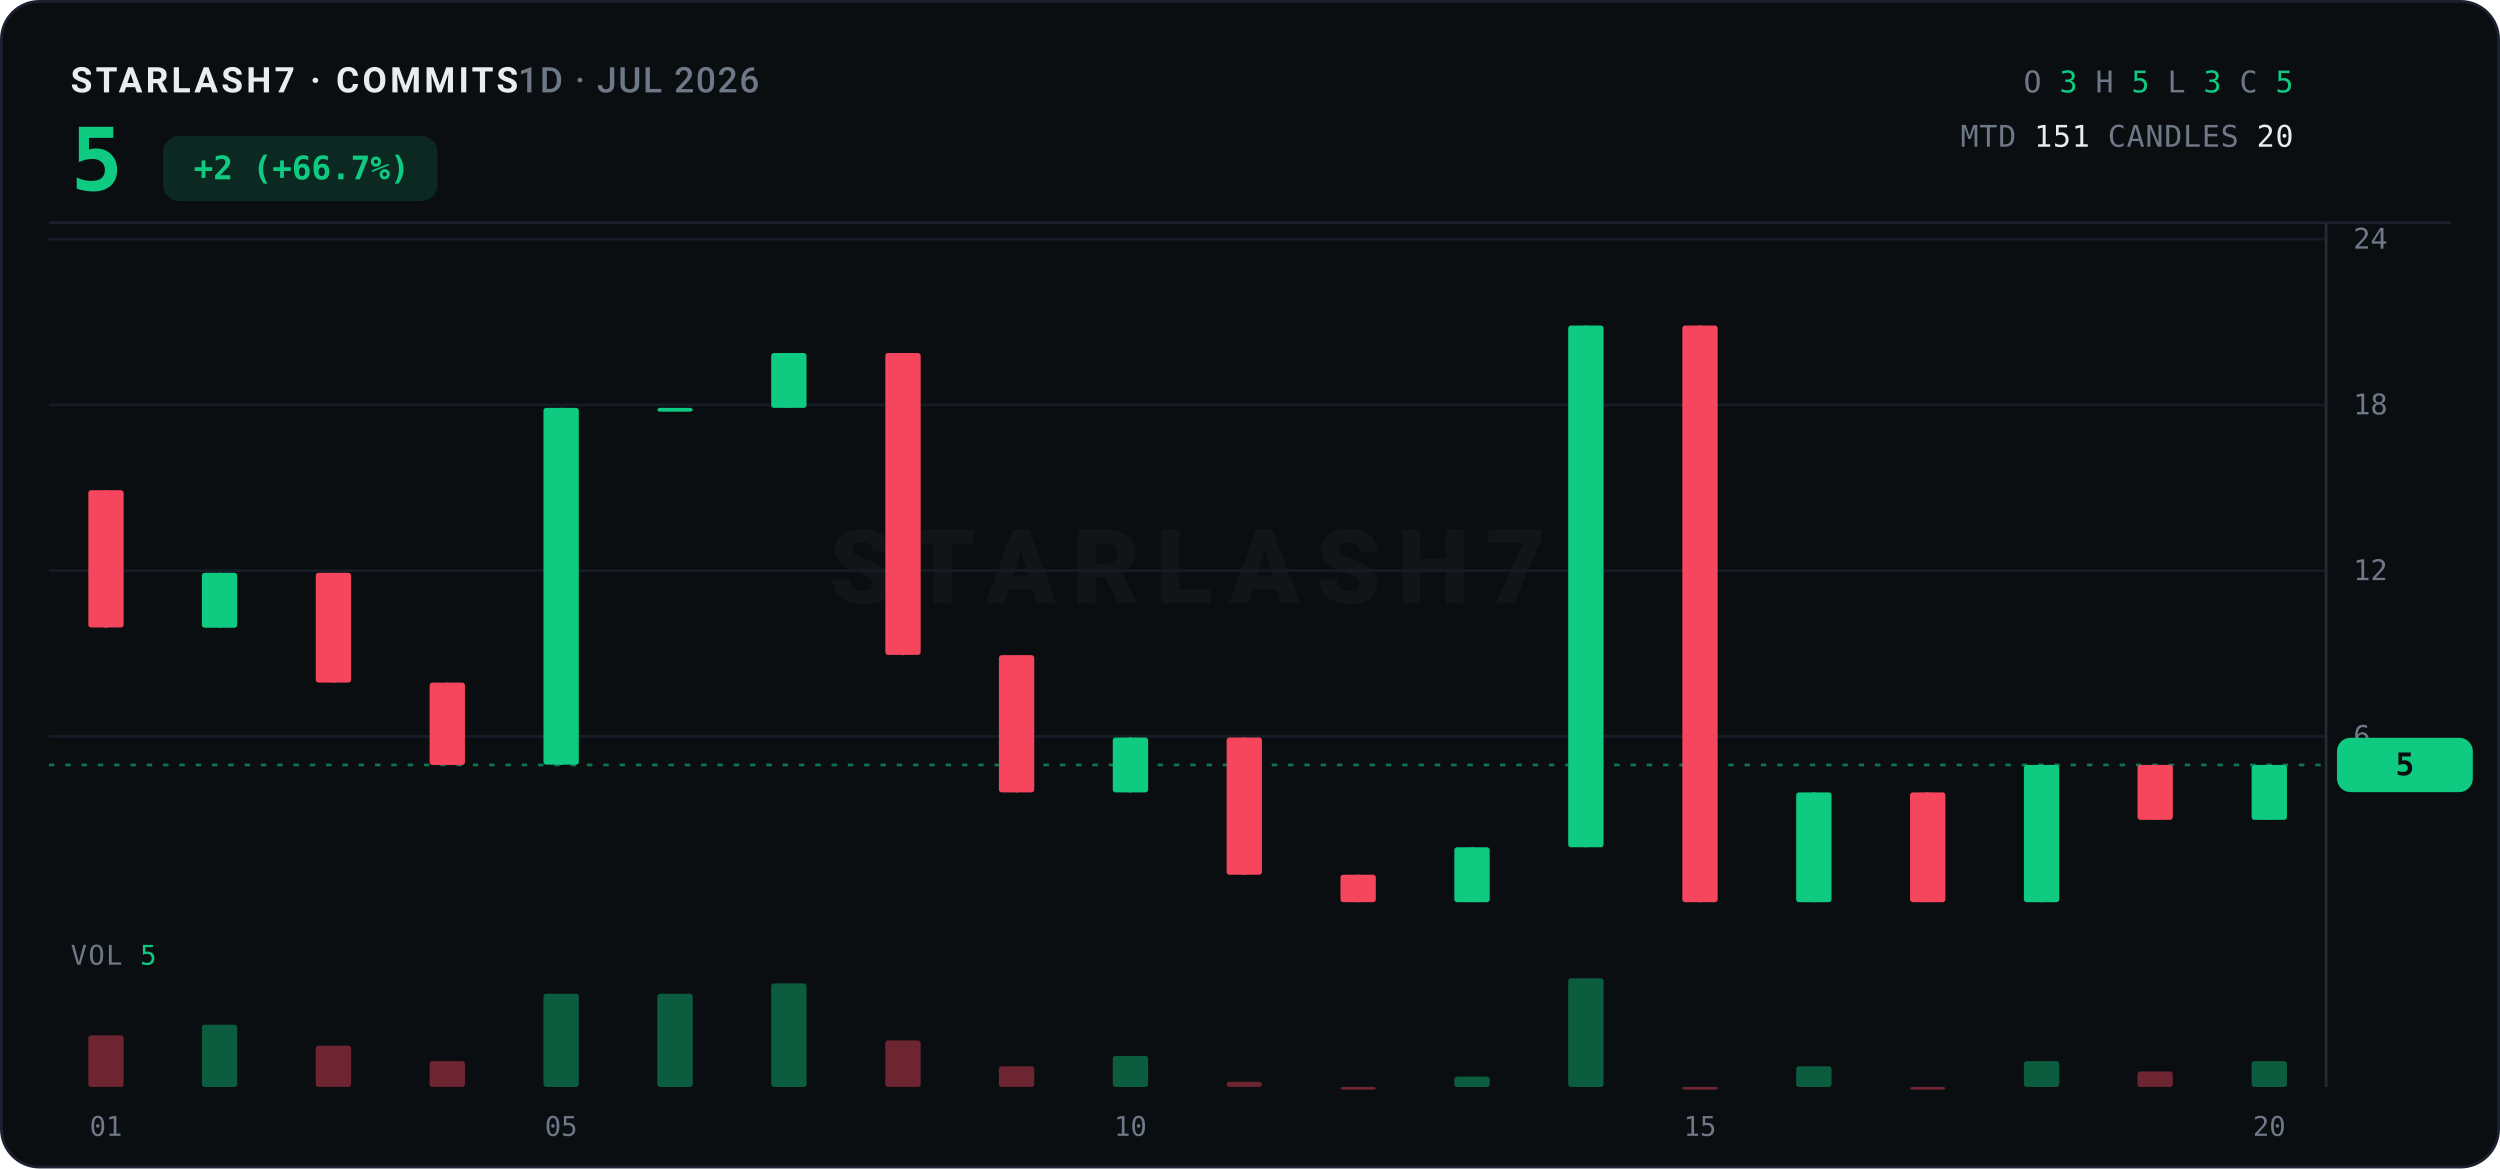
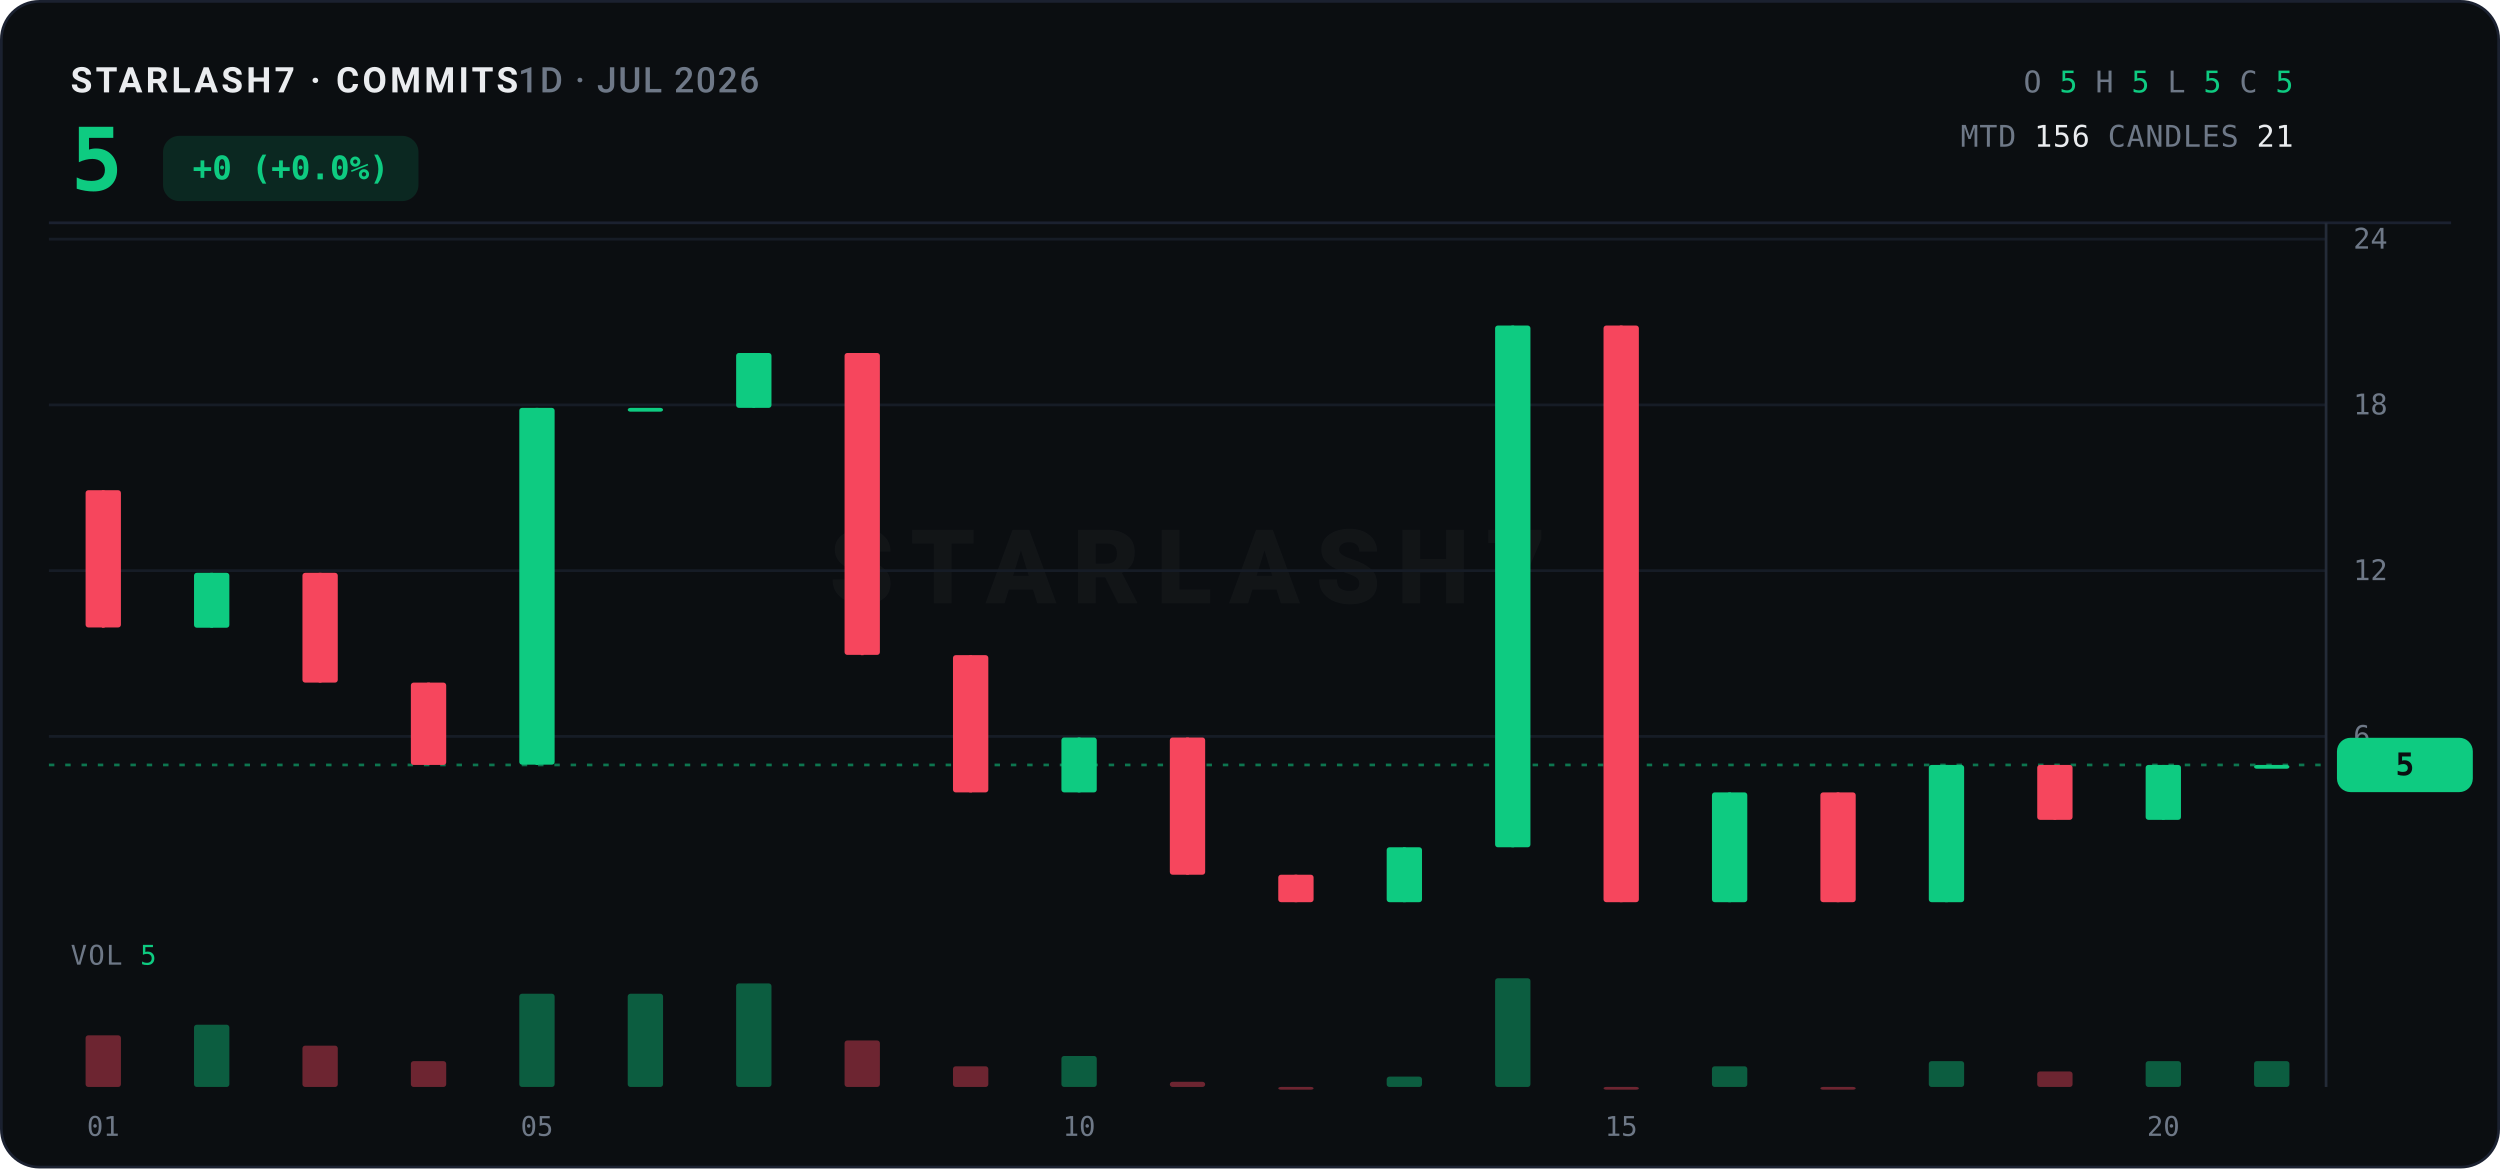
<svg xmlns="http://www.w3.org/2000/svg" width="920" height="430" viewBox="0 0 920 430">
  <rect x="0.5" y="0.5" width="919" height="429" rx="14" fill="#0B0E11" stroke="#1B2130" />
  <text x="26" y="34" font-family="ui-sans-serif,system-ui,-apple-system,'Segoe UI',Roboto,sans-serif" font-size="13" font-weight="700" letter-spacing="1.2" fill="#EAECEF">STARLASH7 · COMMITS<tspan fill="#6E7887" font-weight="500" letter-spacing="0.6">  1D · JUL 2026</tspan>
  </text>
  <text x="26" y="70" font-family="ui-monospace,'SF Mono',SFMono-Regular,Menlo,Consolas,monospace" font-size="32" font-weight="800" fill="#0ECB81" letter-spacing="-0.5">5</text>
-   <rect x="60" y="50" width="101" height="24" rx="6" fill="#0ECB81" opacity="0.14" />
-   <text x="111" y="66" text-anchor="middle" font-family="ui-monospace,'SF Mono',SFMono-Regular,Menlo,Consolas,monospace" font-size="12" font-weight="700" fill="#0ECB81">+2 (+66.7%)</text>
+   <rect x="60" y="50" width="94" height="24" rx="6" fill="#0ECB81" opacity="0.14" />
+   <text x="107" y="66" text-anchor="middle" font-family="ui-monospace,'SF Mono',SFMono-Regular,Menlo,Consolas,monospace" font-size="12" font-weight="700" fill="#0ECB81">+0 (+0.0%)</text>
  <text x="844" y="34" text-anchor="end" font-family="ui-monospace,'SF Mono',SFMono-Regular,Menlo,Consolas,monospace" font-size="11" letter-spacing="0.3">
    <tspan fill="#6E7887">O</tspan>
-     <tspan fill="#0ECB81">3</tspan>
+     <tspan fill="#0ECB81">5</tspan>
    <tspan fill="#6E7887">H</tspan>
    <tspan fill="#0ECB81">5</tspan>
    <tspan fill="#6E7887">L</tspan>
-     <tspan fill="#0ECB81">3</tspan>
+     <tspan fill="#0ECB81">5</tspan>
    <tspan fill="#6E7887">C</tspan>
    <tspan fill="#0ECB81">5</tspan>
  </text>
  <text x="844" y="54" text-anchor="end" font-family="ui-monospace,'SF Mono',SFMono-Regular,Menlo,Consolas,monospace" font-size="11" letter-spacing="0.3">
    <tspan fill="#6E7887">MTD</tspan>
-     <tspan fill="#EAECEF">151</tspan>
+     <tspan fill="#EAECEF">156</tspan>
    <tspan fill="#6E7887">CANDLES</tspan>
-     <tspan fill="#EAECEF">20</tspan>
+     <tspan fill="#EAECEF">21</tspan>
  </text>
  <line x1="18" y1="82" x2="902" y2="82" stroke="#1B2130" stroke-width="1" />
  <text x="437.0" y="222.0" text-anchor="middle" font-family="ui-sans-serif,system-ui,-apple-system,'Segoe UI',Roboto,sans-serif" font-size="38" font-weight="800" letter-spacing="6" fill="#EAECEF" opacity="0.035">STARLASH7</text>
  <line x1="18" y1="271.0" x2="856" y2="271.0" stroke="#161C26" stroke-width="1" />
  <text x="866" y="274.5" font-family="ui-monospace,'SF Mono',SFMono-Regular,Menlo,Consolas,monospace" font-size="10.5" fill="#6E7887">6</text>
  <line x1="18" y1="210.0" x2="856" y2="210.0" stroke="#161C26" stroke-width="1" />
  <text x="866" y="213.5" font-family="ui-monospace,'SF Mono',SFMono-Regular,Menlo,Consolas,monospace" font-size="10.5" fill="#6E7887">12</text>
  <line x1="18" y1="149.0" x2="856" y2="149.0" stroke="#161C26" stroke-width="1" />
  <text x="866" y="152.5" font-family="ui-monospace,'SF Mono',SFMono-Regular,Menlo,Consolas,monospace" font-size="10.5" fill="#6E7887">18</text>
  <line x1="18" y1="88.0" x2="856" y2="88.0" stroke="#161C26" stroke-width="1" />
  <text x="866" y="91.5" font-family="ui-monospace,'SF Mono',SFMono-Regular,Menlo,Consolas,monospace" font-size="10.5" fill="#6E7887">24</text>
  <line x1="856" y1="82" x2="856" y2="400" stroke="#242B38" stroke-width="1" />
  <line x1="18" y1="281.5" x2="856" y2="281.5" stroke="#0ECB81" stroke-width="1" stroke-dasharray="2 4" opacity="0.55" />
  <rect x="860" y="271.5" width="50" height="20" rx="5" fill="#0ECB81" />
  <text x="885.0" y="285.3" text-anchor="middle" font-family="ui-monospace,'SF Mono',SFMono-Regular,Menlo,Consolas,monospace" font-size="11.5" font-weight="800" fill="#0B0E11">5</text>
-   <line x1="39.0" y1="180.4" x2="39.0" y2="231.0" stroke="#F6465D" stroke-width="1" />
-   <rect x="32.5" y="180.4" width="13.0" height="50.5" rx="1" fill="#F6465D" />
-   <line x1="80.8" y1="210.8" x2="80.8" y2="231.0" stroke="#0ECB81" stroke-width="1" />
-   <rect x="74.3" y="210.8" width="13.0" height="20.2" rx="1" fill="#0ECB81" />
-   <line x1="122.8" y1="210.8" x2="122.8" y2="251.2" stroke="#F6465D" stroke-width="1" />
-   <rect x="116.2" y="210.8" width="13.0" height="40.4" rx="1" fill="#F6465D" />
-   <line x1="164.6" y1="251.2" x2="164.6" y2="281.5" stroke="#F6465D" stroke-width="1" />
-   <rect x="158.1" y="251.2" width="13.0" height="30.3" rx="1" fill="#F6465D" />
-   <line x1="206.5" y1="150.1" x2="206.5" y2="281.5" stroke="#0ECB81" stroke-width="1" />
-   <rect x="200.0" y="150.1" width="13.0" height="131.3" rx="1" fill="#0ECB81" />
-   <line x1="248.4" y1="150.1" x2="248.4" y2="150.1" stroke="#0ECB81" stroke-width="1" />
-   <rect x="241.9" y="150.1" width="13.0" height="1.4" rx="1" fill="#0ECB81" />
-   <line x1="290.3" y1="129.9" x2="290.3" y2="150.1" stroke="#0ECB81" stroke-width="1" />
-   <rect x="283.8" y="129.9" width="13.0" height="20.2" rx="1" fill="#0ECB81" />
-   <line x1="332.2" y1="129.9" x2="332.2" y2="241.1" stroke="#F6465D" stroke-width="1" />
-   <rect x="325.8" y="129.9" width="13.0" height="111.1" rx="1" fill="#F6465D" />
-   <line x1="374.1" y1="241.1" x2="374.1" y2="291.6" stroke="#F6465D" stroke-width="1" />
-   <rect x="367.6" y="241.1" width="13.0" height="50.5" rx="1" fill="#F6465D" />
-   <line x1="416.0" y1="271.4" x2="416.0" y2="291.6" stroke="#0ECB81" stroke-width="1" />
-   <rect x="409.5" y="271.4" width="13.0" height="20.2" rx="1" fill="#0ECB81" />
-   <line x1="457.9" y1="271.4" x2="457.9" y2="321.9" stroke="#F6465D" stroke-width="1" />
-   <rect x="451.4" y="271.4" width="13.0" height="50.5" rx="1" fill="#F6465D" />
-   <line x1="499.8" y1="321.9" x2="499.8" y2="332.0" stroke="#F6465D" stroke-width="1" />
-   <rect x="493.3" y="321.9" width="13.0" height="10.1" rx="1" fill="#F6465D" />
-   <line x1="541.8" y1="311.8" x2="541.8" y2="332.0" stroke="#0ECB81" stroke-width="1" />
-   <rect x="535.2" y="311.8" width="13.0" height="20.2" rx="1" fill="#0ECB81" />
-   <line x1="583.6" y1="119.8" x2="583.6" y2="311.8" stroke="#0ECB81" stroke-width="1" />
-   <rect x="577.1" y="119.8" width="13.0" height="192.0" rx="1" fill="#0ECB81" />
-   <line x1="625.6" y1="119.8" x2="625.6" y2="332.0" stroke="#F6465D" stroke-width="1" />
-   <rect x="619.1" y="119.8" width="13.0" height="212.2" rx="1" fill="#F6465D" />
-   <line x1="667.5" y1="291.6" x2="667.5" y2="332.0" stroke="#0ECB81" stroke-width="1" />
-   <rect x="661.0" y="291.6" width="13.0" height="40.4" rx="1" fill="#0ECB81" />
-   <line x1="709.4" y1="291.6" x2="709.4" y2="332.0" stroke="#F6465D" stroke-width="1" />
-   <rect x="702.9" y="291.6" width="13.0" height="40.4" rx="1" fill="#F6465D" />
-   <line x1="751.2" y1="281.5" x2="751.2" y2="332.0" stroke="#0ECB81" stroke-width="1" />
-   <rect x="744.8" y="281.5" width="13.0" height="50.5" rx="1" fill="#0ECB81" />
-   <line x1="793.1" y1="281.5" x2="793.1" y2="301.7" stroke="#F6465D" stroke-width="1" />
-   <rect x="786.6" y="281.5" width="13.0" height="20.2" rx="1" fill="#F6465D" />
-   <line x1="835.1" y1="281.5" x2="835.1" y2="301.7" stroke="#0ECB81" stroke-width="1" />
-   <rect x="828.6" y="281.5" width="13.0" height="20.2" rx="1" fill="#0ECB81" />
+   <line x1="38.0" y1="180.4" x2="38.0" y2="231.0" stroke="#F6465D" stroke-width="1" />
+   <rect x="31.5" y="180.4" width="13.0" height="50.5" rx="1" fill="#F6465D" />
+   <line x1="77.9" y1="210.8" x2="77.9" y2="231.0" stroke="#0ECB81" stroke-width="1" />
+   <rect x="71.4" y="210.8" width="13.0" height="20.2" rx="1" fill="#0ECB81" />
+   <line x1="117.8" y1="210.8" x2="117.8" y2="251.2" stroke="#F6465D" stroke-width="1" />
+   <rect x="111.3" y="210.8" width="13.0" height="40.4" rx="1" fill="#F6465D" />
+   <line x1="157.7" y1="251.2" x2="157.7" y2="281.5" stroke="#F6465D" stroke-width="1" />
+   <rect x="151.2" y="251.2" width="13.0" height="30.3" rx="1" fill="#F6465D" />
+   <line x1="197.6" y1="150.1" x2="197.6" y2="281.5" stroke="#0ECB81" stroke-width="1" />
+   <rect x="191.1" y="150.1" width="13.0" height="131.3" rx="1" fill="#0ECB81" />
+   <line x1="237.5" y1="150.1" x2="237.5" y2="150.1" stroke="#0ECB81" stroke-width="1" />
+   <rect x="231.0" y="150.1" width="13.0" height="1.4" rx="1" fill="#0ECB81" />
+   <line x1="277.4" y1="129.9" x2="277.4" y2="150.1" stroke="#0ECB81" stroke-width="1" />
+   <rect x="270.9" y="129.9" width="13.0" height="20.2" rx="1" fill="#0ECB81" />
+   <line x1="317.3" y1="129.9" x2="317.3" y2="241.1" stroke="#F6465D" stroke-width="1" />
+   <rect x="310.8" y="129.9" width="13.0" height="111.1" rx="1" fill="#F6465D" />
+   <line x1="357.2" y1="241.1" x2="357.2" y2="291.6" stroke="#F6465D" stroke-width="1" />
+   <rect x="350.7" y="241.1" width="13.0" height="50.5" rx="1" fill="#F6465D" />
+   <line x1="397.1" y1="271.4" x2="397.1" y2="291.6" stroke="#0ECB81" stroke-width="1" />
+   <rect x="390.6" y="271.4" width="13.0" height="20.2" rx="1" fill="#0ECB81" />
+   <line x1="437.0" y1="271.4" x2="437.0" y2="321.9" stroke="#F6465D" stroke-width="1" />
+   <rect x="430.5" y="271.4" width="13.0" height="50.5" rx="1" fill="#F6465D" />
+   <line x1="476.9" y1="321.9" x2="476.9" y2="332.0" stroke="#F6465D" stroke-width="1" />
+   <rect x="470.4" y="321.9" width="13.0" height="10.1" rx="1" fill="#F6465D" />
+   <line x1="516.8" y1="311.8" x2="516.8" y2="332.0" stroke="#0ECB81" stroke-width="1" />
+   <rect x="510.3" y="311.8" width="13.0" height="20.2" rx="1" fill="#0ECB81" />
+   <line x1="556.7" y1="119.8" x2="556.7" y2="311.8" stroke="#0ECB81" stroke-width="1" />
+   <rect x="550.2" y="119.8" width="13.0" height="192.0" rx="1" fill="#0ECB81" />
+   <line x1="596.6" y1="119.8" x2="596.6" y2="332.0" stroke="#F6465D" stroke-width="1" />
+   <rect x="590.1" y="119.8" width="13.0" height="212.2" rx="1" fill="#F6465D" />
+   <line x1="636.5" y1="291.6" x2="636.5" y2="332.0" stroke="#0ECB81" stroke-width="1" />
+   <rect x="630.0" y="291.6" width="13.0" height="40.4" rx="1" fill="#0ECB81" />
+   <line x1="676.4" y1="291.6" x2="676.4" y2="332.0" stroke="#F6465D" stroke-width="1" />
+   <rect x="669.9" y="291.6" width="13.0" height="40.4" rx="1" fill="#F6465D" />
+   <line x1="716.3" y1="281.5" x2="716.3" y2="332.0" stroke="#0ECB81" stroke-width="1" />
+   <rect x="709.8" y="281.5" width="13.0" height="50.5" rx="1" fill="#0ECB81" />
+   <line x1="756.2" y1="281.5" x2="756.2" y2="301.7" stroke="#F6465D" stroke-width="1" />
+   <rect x="749.7" y="281.5" width="13.0" height="20.2" rx="1" fill="#F6465D" />
+   <line x1="796.1" y1="281.5" x2="796.1" y2="301.7" stroke="#0ECB81" stroke-width="1" />
+   <rect x="789.6" y="281.5" width="13.0" height="20.2" rx="1" fill="#0ECB81" />
+   <line x1="836.0" y1="281.5" x2="836.0" y2="281.5" stroke="#0ECB81" stroke-width="1" />
+   <rect x="829.5" y="281.5" width="13.0" height="1.4" rx="1" fill="#0ECB81" />
  <text x="26" y="355" font-family="ui-monospace,'SF Mono',SFMono-Regular,Menlo,Consolas,monospace" font-size="10" letter-spacing="0.5" fill="#6E7887">VOL <tspan fill="#0ECB81">5</tspan>
  </text>
-   <rect x="32.5" y="381.0" width="13.0" height="19.0" rx="1" fill="#F6465D" opacity="0.42" />
-   <rect x="74.3" y="377.1" width="13.0" height="22.9" rx="1" fill="#0ECB81" opacity="0.42" />
-   <rect x="116.2" y="384.8" width="13.0" height="15.2" rx="1" fill="#F6465D" opacity="0.42" />
-   <rect x="158.1" y="390.5" width="13.0" height="9.5" rx="1" fill="#F6465D" opacity="0.42" />
-   <rect x="200.0" y="365.7" width="13.0" height="34.3" rx="1" fill="#0ECB81" opacity="0.42" />
-   <rect x="241.9" y="365.7" width="13.0" height="34.3" rx="1" fill="#0ECB81" opacity="0.42" />
-   <rect x="283.8" y="361.9" width="13.0" height="38.1" rx="1" fill="#0ECB81" opacity="0.42" />
-   <rect x="325.8" y="382.9" width="13.0" height="17.1" rx="1" fill="#F6465D" opacity="0.42" />
-   <rect x="367.6" y="392.4" width="13.0" height="7.6" rx="1" fill="#F6465D" opacity="0.42" />
-   <rect x="409.5" y="388.6" width="13.0" height="11.4" rx="1" fill="#0ECB81" opacity="0.42" />
-   <rect x="451.4" y="398.1" width="13.0" height="1.9" rx="1" fill="#F6465D" opacity="0.42" />
-   <rect x="493.3" y="400.0" width="13.0" height="1.0" rx="1" fill="#F6465D" opacity="0.42" />
-   <rect x="535.2" y="396.2" width="13.0" height="3.8" rx="1" fill="#0ECB81" opacity="0.42" />
-   <rect x="577.1" y="360.0" width="13.0" height="40.0" rx="1" fill="#0ECB81" opacity="0.42" />
-   <rect x="619.1" y="400.0" width="13.0" height="1.0" rx="1" fill="#F6465D" opacity="0.42" />
-   <rect x="661.0" y="392.4" width="13.0" height="7.6" rx="1" fill="#0ECB81" opacity="0.42" />
-   <rect x="702.9" y="400.0" width="13.0" height="1.0" rx="1" fill="#F6465D" opacity="0.42" />
-   <rect x="744.8" y="390.5" width="13.0" height="9.5" rx="1" fill="#0ECB81" opacity="0.42" />
-   <rect x="786.6" y="394.3" width="13.0" height="5.7" rx="1" fill="#F6465D" opacity="0.42" />
-   <rect x="828.6" y="390.5" width="13.0" height="9.5" rx="1" fill="#0ECB81" opacity="0.42" />
-   <text x="39.0" y="418" text-anchor="middle" font-family="ui-monospace,'SF Mono',SFMono-Regular,Menlo,Consolas,monospace" font-size="10" fill="#6E7887">01</text>
-   <text x="206.5" y="418" text-anchor="middle" font-family="ui-monospace,'SF Mono',SFMono-Regular,Menlo,Consolas,monospace" font-size="10" fill="#6E7887">05</text>
-   <text x="416.0" y="418" text-anchor="middle" font-family="ui-monospace,'SF Mono',SFMono-Regular,Menlo,Consolas,monospace" font-size="10" fill="#6E7887">10</text>
-   <text x="625.6" y="418" text-anchor="middle" font-family="ui-monospace,'SF Mono',SFMono-Regular,Menlo,Consolas,monospace" font-size="10" fill="#6E7887">15</text>
-   <text x="835.1" y="418" text-anchor="middle" font-family="ui-monospace,'SF Mono',SFMono-Regular,Menlo,Consolas,monospace" font-size="10" fill="#6E7887">20</text>
+   <rect x="31.5" y="381.0" width="13.0" height="19.0" rx="1" fill="#F6465D" opacity="0.42" />
+   <rect x="71.4" y="377.1" width="13.0" height="22.9" rx="1" fill="#0ECB81" opacity="0.42" />
+   <rect x="111.3" y="384.8" width="13.0" height="15.2" rx="1" fill="#F6465D" opacity="0.42" />
+   <rect x="151.2" y="390.5" width="13.0" height="9.5" rx="1" fill="#F6465D" opacity="0.42" />
+   <rect x="191.1" y="365.7" width="13.0" height="34.3" rx="1" fill="#0ECB81" opacity="0.42" />
+   <rect x="231.0" y="365.7" width="13.0" height="34.3" rx="1" fill="#0ECB81" opacity="0.42" />
+   <rect x="270.9" y="361.9" width="13.0" height="38.1" rx="1" fill="#0ECB81" opacity="0.42" />
+   <rect x="310.8" y="382.9" width="13.0" height="17.1" rx="1" fill="#F6465D" opacity="0.42" />
+   <rect x="350.7" y="392.4" width="13.0" height="7.6" rx="1" fill="#F6465D" opacity="0.42" />
+   <rect x="390.6" y="388.6" width="13.0" height="11.4" rx="1" fill="#0ECB81" opacity="0.42" />
+   <rect x="430.5" y="398.1" width="13.0" height="1.9" rx="1" fill="#F6465D" opacity="0.42" />
+   <rect x="470.4" y="400.0" width="13.0" height="1.0" rx="1" fill="#F6465D" opacity="0.42" />
+   <rect x="510.3" y="396.2" width="13.0" height="3.8" rx="1" fill="#0ECB81" opacity="0.42" />
+   <rect x="550.2" y="360.0" width="13.0" height="40.0" rx="1" fill="#0ECB81" opacity="0.42" />
+   <rect x="590.1" y="400.0" width="13.0" height="1.0" rx="1" fill="#F6465D" opacity="0.42" />
+   <rect x="630.0" y="392.4" width="13.0" height="7.6" rx="1" fill="#0ECB81" opacity="0.42" />
+   <rect x="669.9" y="400.0" width="13.0" height="1.0" rx="1" fill="#F6465D" opacity="0.42" />
+   <rect x="709.8" y="390.5" width="13.0" height="9.5" rx="1" fill="#0ECB81" opacity="0.42" />
+   <rect x="749.7" y="394.3" width="13.0" height="5.7" rx="1" fill="#F6465D" opacity="0.42" />
+   <rect x="789.6" y="390.5" width="13.0" height="9.5" rx="1" fill="#0ECB81" opacity="0.42" />
+   <rect x="829.5" y="390.5" width="13.0" height="9.5" rx="1" fill="#0ECB81" opacity="0.42" />
+   <text x="38.0" y="418" text-anchor="middle" font-family="ui-monospace,'SF Mono',SFMono-Regular,Menlo,Consolas,monospace" font-size="10" fill="#6E7887">01</text>
+   <text x="197.6" y="418" text-anchor="middle" font-family="ui-monospace,'SF Mono',SFMono-Regular,Menlo,Consolas,monospace" font-size="10" fill="#6E7887">05</text>
+   <text x="397.1" y="418" text-anchor="middle" font-family="ui-monospace,'SF Mono',SFMono-Regular,Menlo,Consolas,monospace" font-size="10" fill="#6E7887">10</text>
+   <text x="596.6" y="418" text-anchor="middle" font-family="ui-monospace,'SF Mono',SFMono-Regular,Menlo,Consolas,monospace" font-size="10" fill="#6E7887">15</text>
+   <text x="796.1" y="418" text-anchor="middle" font-family="ui-monospace,'SF Mono',SFMono-Regular,Menlo,Consolas,monospace" font-size="10" fill="#6E7887">20</text>
</svg>
